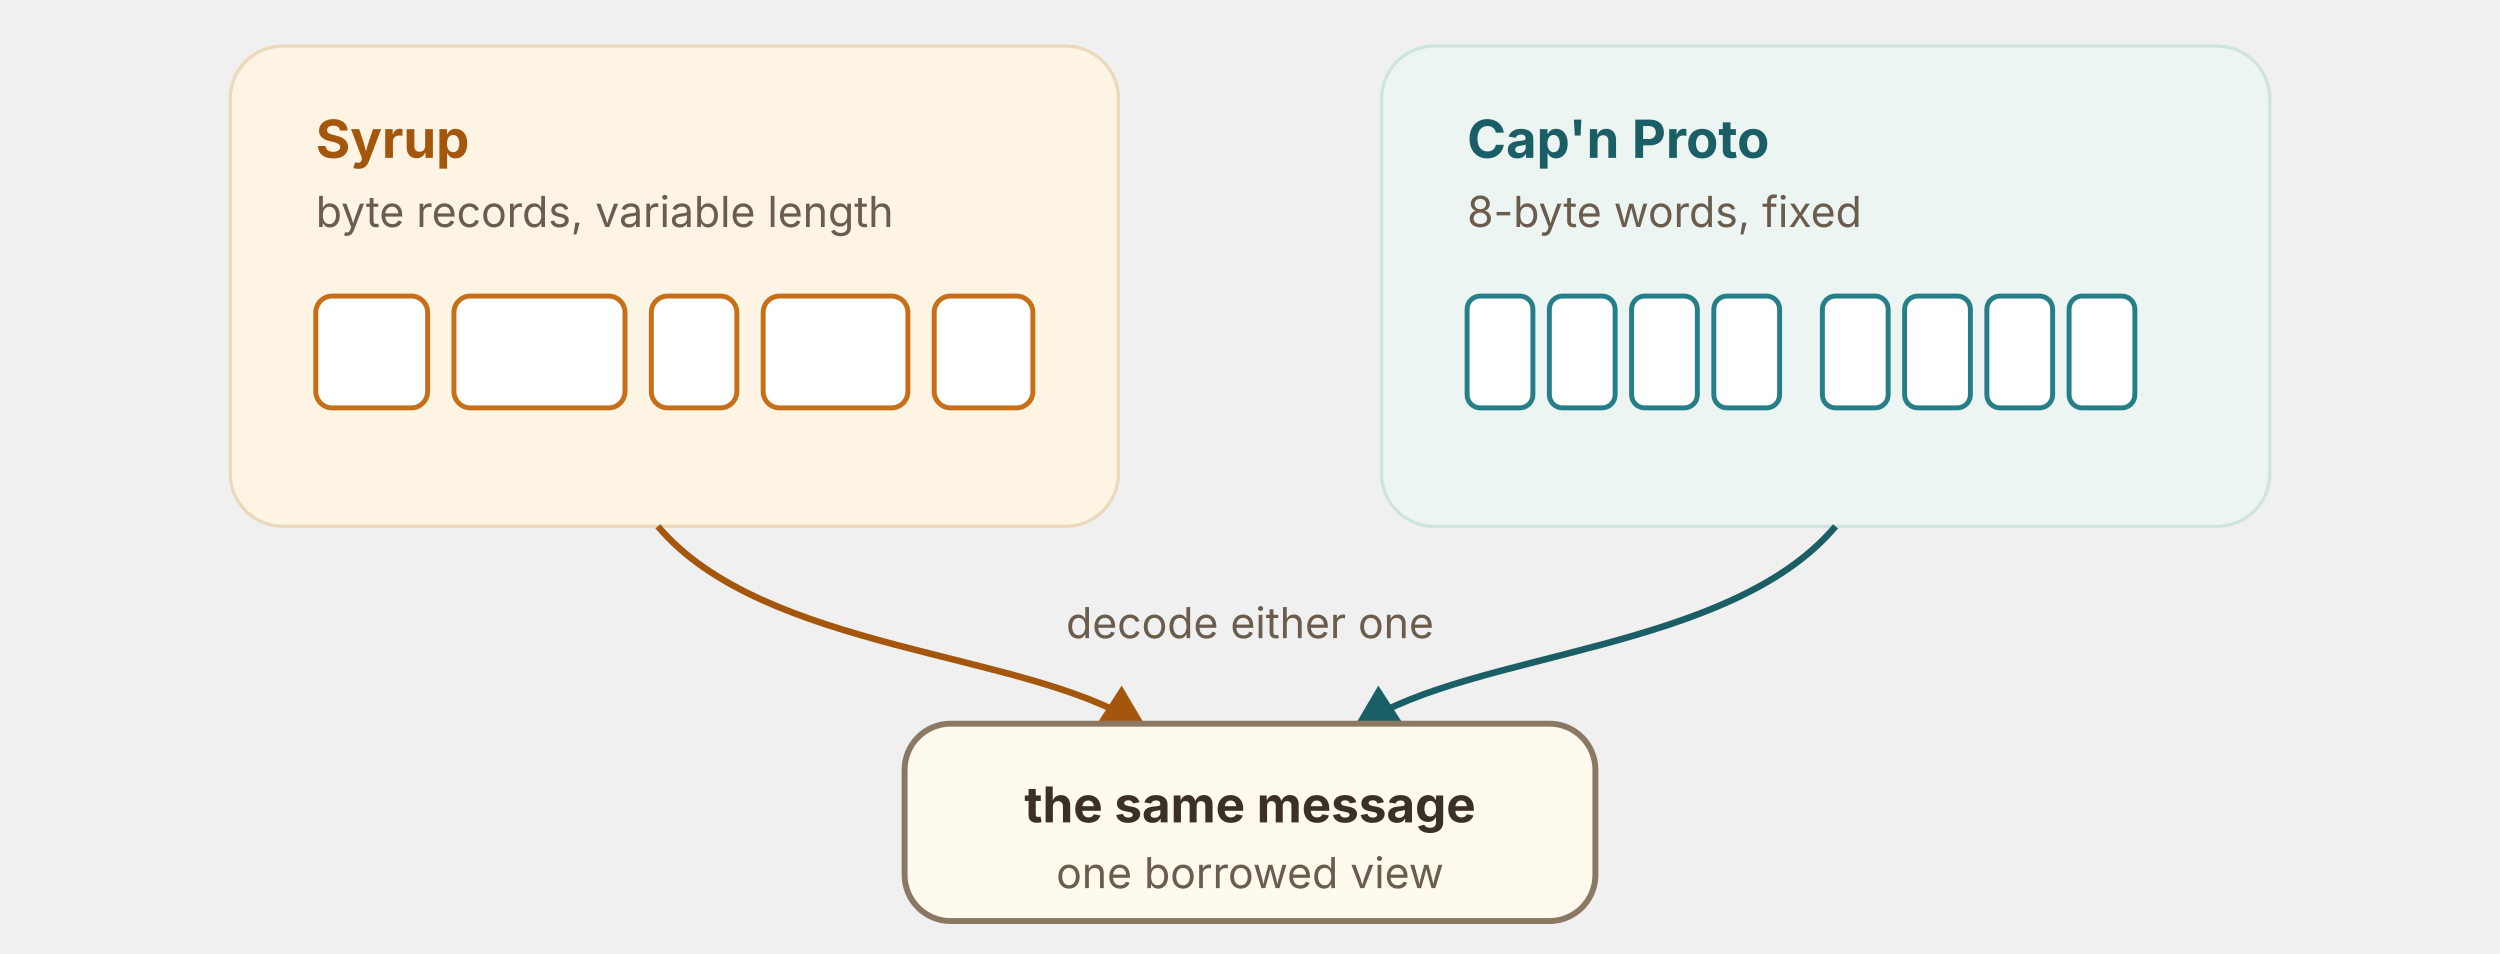
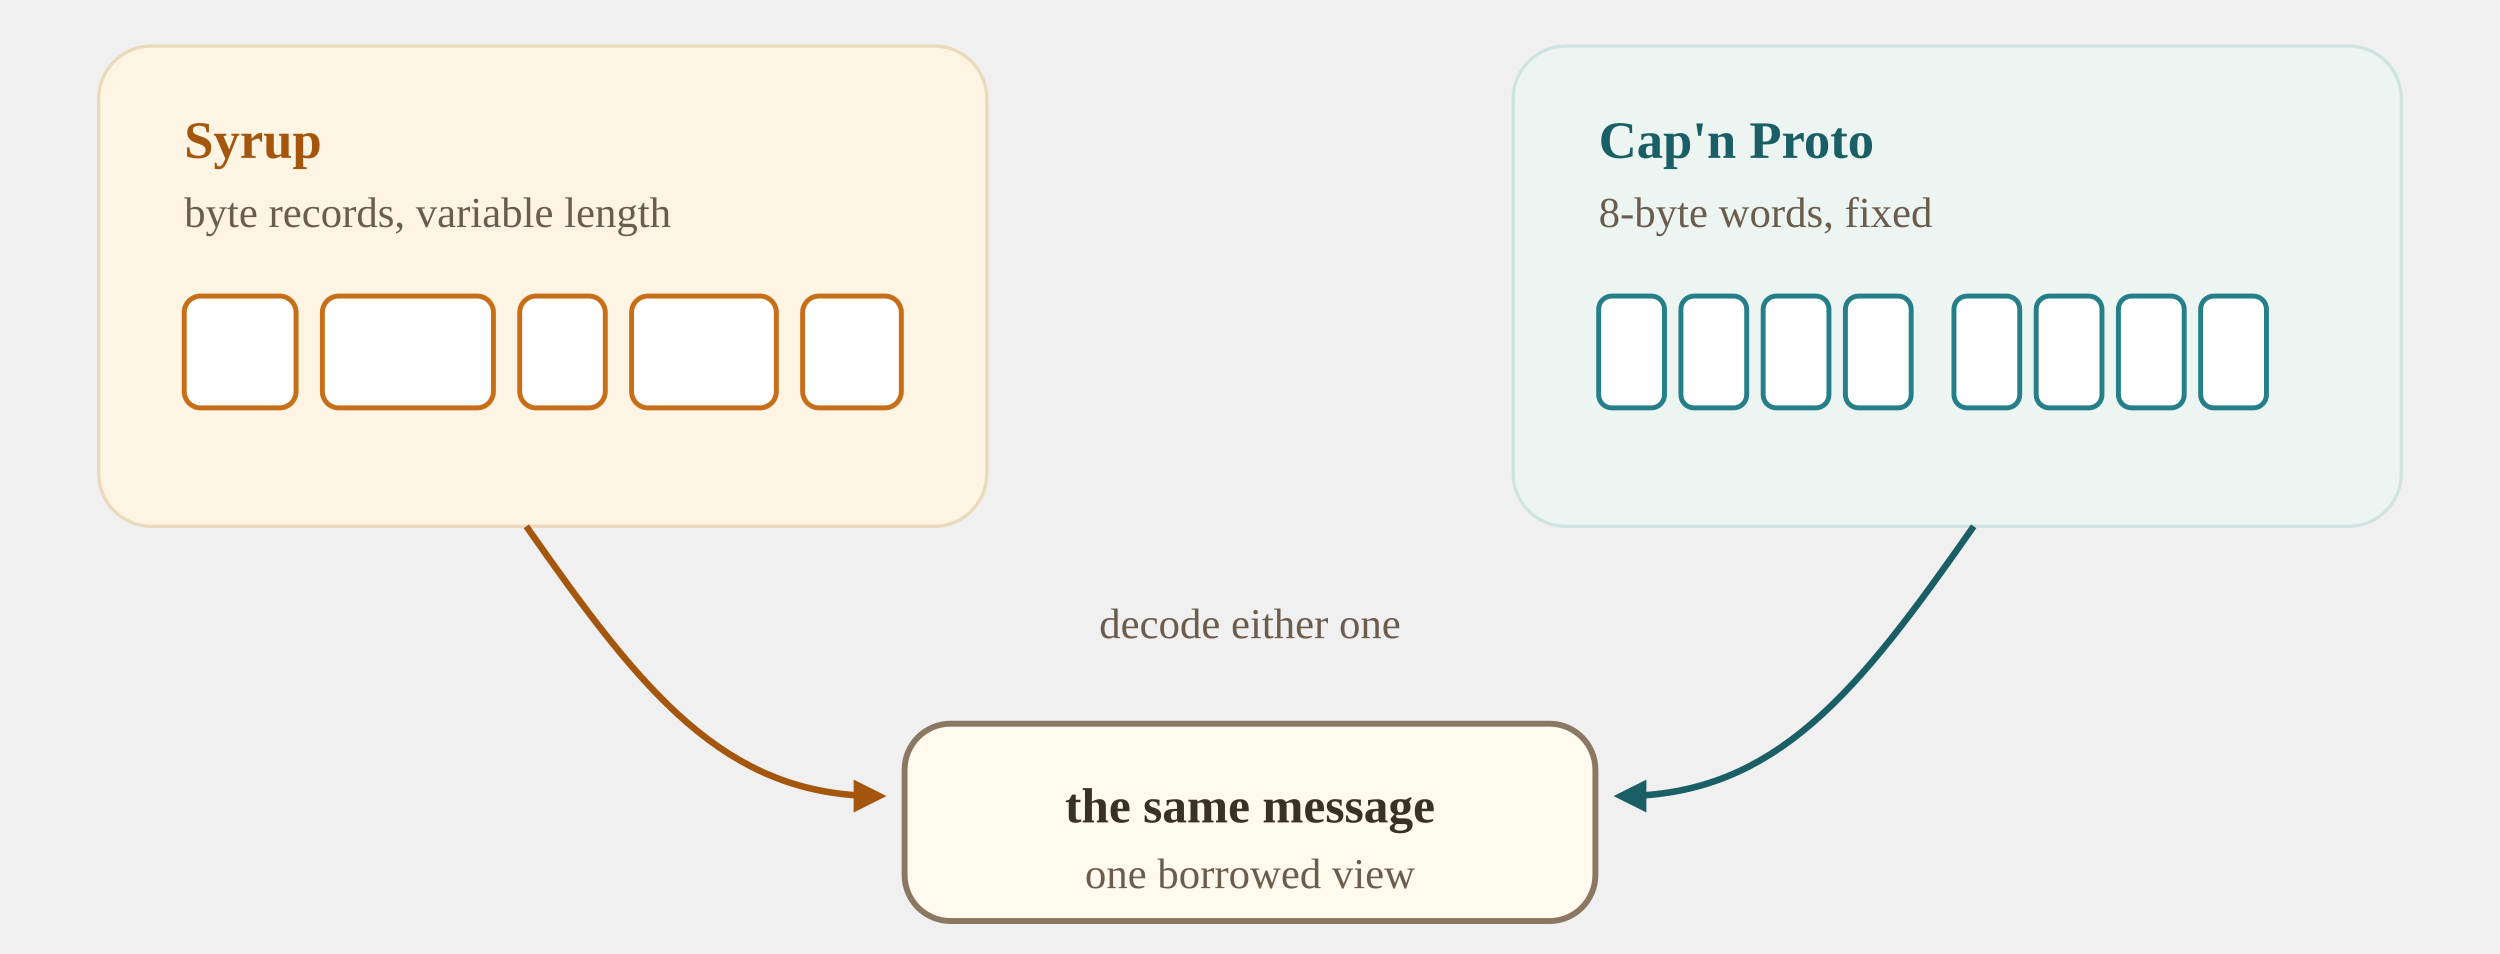
<svg xmlns="http://www.w3.org/2000/svg" viewBox="0 30 760 290" width="760" height="290" role="img" aria-label="One message can be written on the wire two ways: Syrup as variable-length byte records, or Cap'n Proto as fixed 8-byte words. They look nothing alike, but either one decodes back to the same message view.">
  <defs>
-     <marker id="codec-amber" viewBox="0 0 10 10" refX="7.5" refY="5" markerWidth="7" markerHeight="7" orient="auto-start-reverse">
-       <path d="M0 0L10 5L0 10z" fill="#a4560c" />
+     <marker id="codec-amber" viewBox="0 0 10 10" refX="7.5" refY="5" markerWidth="5" markerHeight="5" orient="auto-start-reverse">
+       <path d="M0 0L10 5L0 10z" fill="var(--accent-deep, #a4560c)" />
    </marker>
-     <marker id="codec-teal" viewBox="0 0 10 10" refX="7.5" refY="5" markerWidth="7" markerHeight="7" orient="auto-start-reverse">
-       <path d="M0 0L10 5L0 10z" fill="#1b5f66" />
+     <marker id="codec-teal" viewBox="0 0 10 10" refX="7.5" refY="5" markerWidth="5" markerHeight="5" orient="auto-start-reverse">
+       <path d="M0 0L10 5L0 10z" fill="var(--teal-deep, #1b5f66)" />
    </marker>
  </defs>
-   <style>text { font-family: system-ui, -apple-system, "Segoe UI", sans-serif; }
+   <style>text { font-family: var(--font-sans, system-ui, -apple-system, "Segoe UI", sans-serif); }
    .head { font-size: 16px; font-weight: 700; }
    .chip { font-size: 15px; font-weight: 700; }
-     .sub { font-size: 13px; fill: #6b5d4d; }</style>
-   <rect x="70" y="44" width="270" height="146" rx="16" fill="#fdf4e3" stroke="#ead9bb">
+     .sub { font-size: 13px; fill: var(--ink-soft, #6b5d4d); }</style>
+   <rect x="30" y="44" width="270" height="146" rx="16" fill="var(--dia-warm-fill, #fdf4e3)" stroke="var(--dia-warm-rule, #ead9bb)">
  </rect>
-   <text x="96" y="78" class="head" fill="#a4560c">Syrup</text>
-   <text x="96" y="99" class="sub">byte records, variable length</text>
-   <rect x="96" y="120" width="34" height="34" rx="5" fill="#ffffff" stroke="#c76f18" stroke-width="1.5">
+   <text x="56" y="78" class="head" fill="var(--accent-deep, #a4560c)">Syrup</text>
+   <text x="56" y="99" class="sub">byte records, variable length</text>
+   <rect x="56" y="120" width="34" height="34" rx="5" fill="var(--dia-card, #ffffff)" stroke="var(--accent, #c76f18)" stroke-width="1.5">
  </rect>
-   <rect x="138" y="120" width="52" height="34" rx="5" fill="#ffffff" stroke="#c76f18" stroke-width="1.5">
+   <rect x="98" y="120" width="52" height="34" rx="5" fill="var(--dia-card, #ffffff)" stroke="var(--accent, #c76f18)" stroke-width="1.5">
  </rect>
-   <rect x="198" y="120" width="26" height="34" rx="5" fill="#ffffff" stroke="#c76f18" stroke-width="1.5">
+   <rect x="158" y="120" width="26" height="34" rx="5" fill="var(--dia-card, #ffffff)" stroke="var(--accent, #c76f18)" stroke-width="1.5">
  </rect>
-   <rect x="232" y="120" width="44" height="34" rx="5" fill="#ffffff" stroke="#c76f18" stroke-width="1.5">
+   <rect x="192" y="120" width="44" height="34" rx="5" fill="var(--dia-card, #ffffff)" stroke="var(--accent, #c76f18)" stroke-width="1.5">
  </rect>
-   <rect x="284" y="120" width="30" height="34" rx="5" fill="#ffffff" stroke="#c76f18" stroke-width="1.5">
+   <rect x="244" y="120" width="30" height="34" rx="5" fill="var(--dia-card, #ffffff)" stroke="var(--accent, #c76f18)" stroke-width="1.5">
  </rect>
-   <rect x="420" y="44" width="270" height="146" rx="16" fill="#edf5f3" stroke="#cfe4e1">
+   <rect x="460" y="44" width="270" height="146" rx="16" fill="var(--dia-cool-fill, #edf5f3)" stroke="var(--dia-cool-strong, #cfe4e1)">
  </rect>
-   <text x="446" y="78" class="head" fill="#1b5f66">Cap'n Proto</text>
-   <text x="446" y="99" class="sub">8-byte words, fixed</text>
-   <rect x="446" y="120" width="20" height="34" rx="4" fill="#ffffff" stroke="#257f88" stroke-width="1.5">
+   <text x="486" y="78" class="head" fill="var(--teal-deep, #1b5f66)">Cap'n Proto</text>
+   <text x="486" y="99" class="sub">8-byte words, fixed</text>
+   <rect x="486" y="120" width="20" height="34" rx="4" fill="var(--dia-card, #ffffff)" stroke="var(--teal, #257f88)" stroke-width="1.5">
  </rect>
-   <rect x="471" y="120" width="20" height="34" rx="4" fill="#ffffff" stroke="#257f88" stroke-width="1.5">
+   <rect x="511" y="120" width="20" height="34" rx="4" fill="var(--dia-card, #ffffff)" stroke="var(--teal, #257f88)" stroke-width="1.5">
  </rect>
-   <rect x="496" y="120" width="20" height="34" rx="4" fill="#ffffff" stroke="#257f88" stroke-width="1.5">
+   <rect x="536" y="120" width="20" height="34" rx="4" fill="var(--dia-card, #ffffff)" stroke="var(--teal, #257f88)" stroke-width="1.5">
  </rect>
-   <rect x="521" y="120" width="20" height="34" rx="4" fill="#ffffff" stroke="#257f88" stroke-width="1.5">
+   <rect x="561" y="120" width="20" height="34" rx="4" fill="var(--dia-card, #ffffff)" stroke="var(--teal, #257f88)" stroke-width="1.5">
  </rect>
-   <rect x="554" y="120" width="20" height="34" rx="4" fill="#ffffff" stroke="#257f88" stroke-width="1.5">
+   <rect x="594" y="120" width="20" height="34" rx="4" fill="var(--dia-card, #ffffff)" stroke="var(--teal, #257f88)" stroke-width="1.5">
  </rect>
-   <rect x="579" y="120" width="20" height="34" rx="4" fill="#ffffff" stroke="#257f88" stroke-width="1.5">
+   <rect x="619" y="120" width="20" height="34" rx="4" fill="var(--dia-card, #ffffff)" stroke="var(--teal, #257f88)" stroke-width="1.5">
  </rect>
-   <rect x="604" y="120" width="20" height="34" rx="4" fill="#ffffff" stroke="#257f88" stroke-width="1.5">
+   <rect x="644" y="120" width="20" height="34" rx="4" fill="var(--dia-card, #ffffff)" stroke="var(--teal, #257f88)" stroke-width="1.5">
  </rect>
-   <rect x="629" y="120" width="20" height="34" rx="4" fill="#ffffff" stroke="#257f88" stroke-width="1.5">
+   <rect x="669" y="120" width="20" height="34" rx="4" fill="var(--dia-card, #ffffff)" stroke="var(--teal, #257f88)" stroke-width="1.5">
  </rect>
-   <path d="M200 190 C 232 228, 312 228, 346 250" fill="none" stroke="#a4560c" stroke-width="2" marker-end="url(#codec-amber)">
+   <path d="M160 190 C 195 240, 220 272, 267 272" fill="none" stroke="var(--accent-deep, #a4560c)" stroke-width="2" marker-end="url(#codec-amber)">
  </path>
-   <path d="M558 190 C 526 228, 448 228, 414 250" fill="none" stroke="#1b5f66" stroke-width="2" marker-end="url(#codec-teal)">
+   <path d="M600 190 C 565 240, 540 272, 493 272" fill="none" stroke="var(--teal-deep, #1b5f66)" stroke-width="2" marker-end="url(#codec-teal)">
  </path>
  <text x="380" y="224" text-anchor="middle" class="sub">decode either one</text>
-   <rect x="275" y="250" width="210" height="60" rx="14" fill="#fff9ee" stroke="#8a7862" stroke-width="1.8">
+   <rect x="275" y="250" width="210" height="60" rx="14" fill="var(--paper-raised, #fff9ee)" stroke="var(--dia-muted, #8a7862)" stroke-width="1.8">
  </rect>
-   <text x="380" y="280" text-anchor="middle" class="chip" fill="#3a3027">the same message</text>
+   <text x="380" y="280" text-anchor="middle" class="chip" fill="var(--ink, #3a3027)">the same message</text>
  <text x="380" y="300" text-anchor="middle" class="sub">one borrowed view</text>
</svg>
